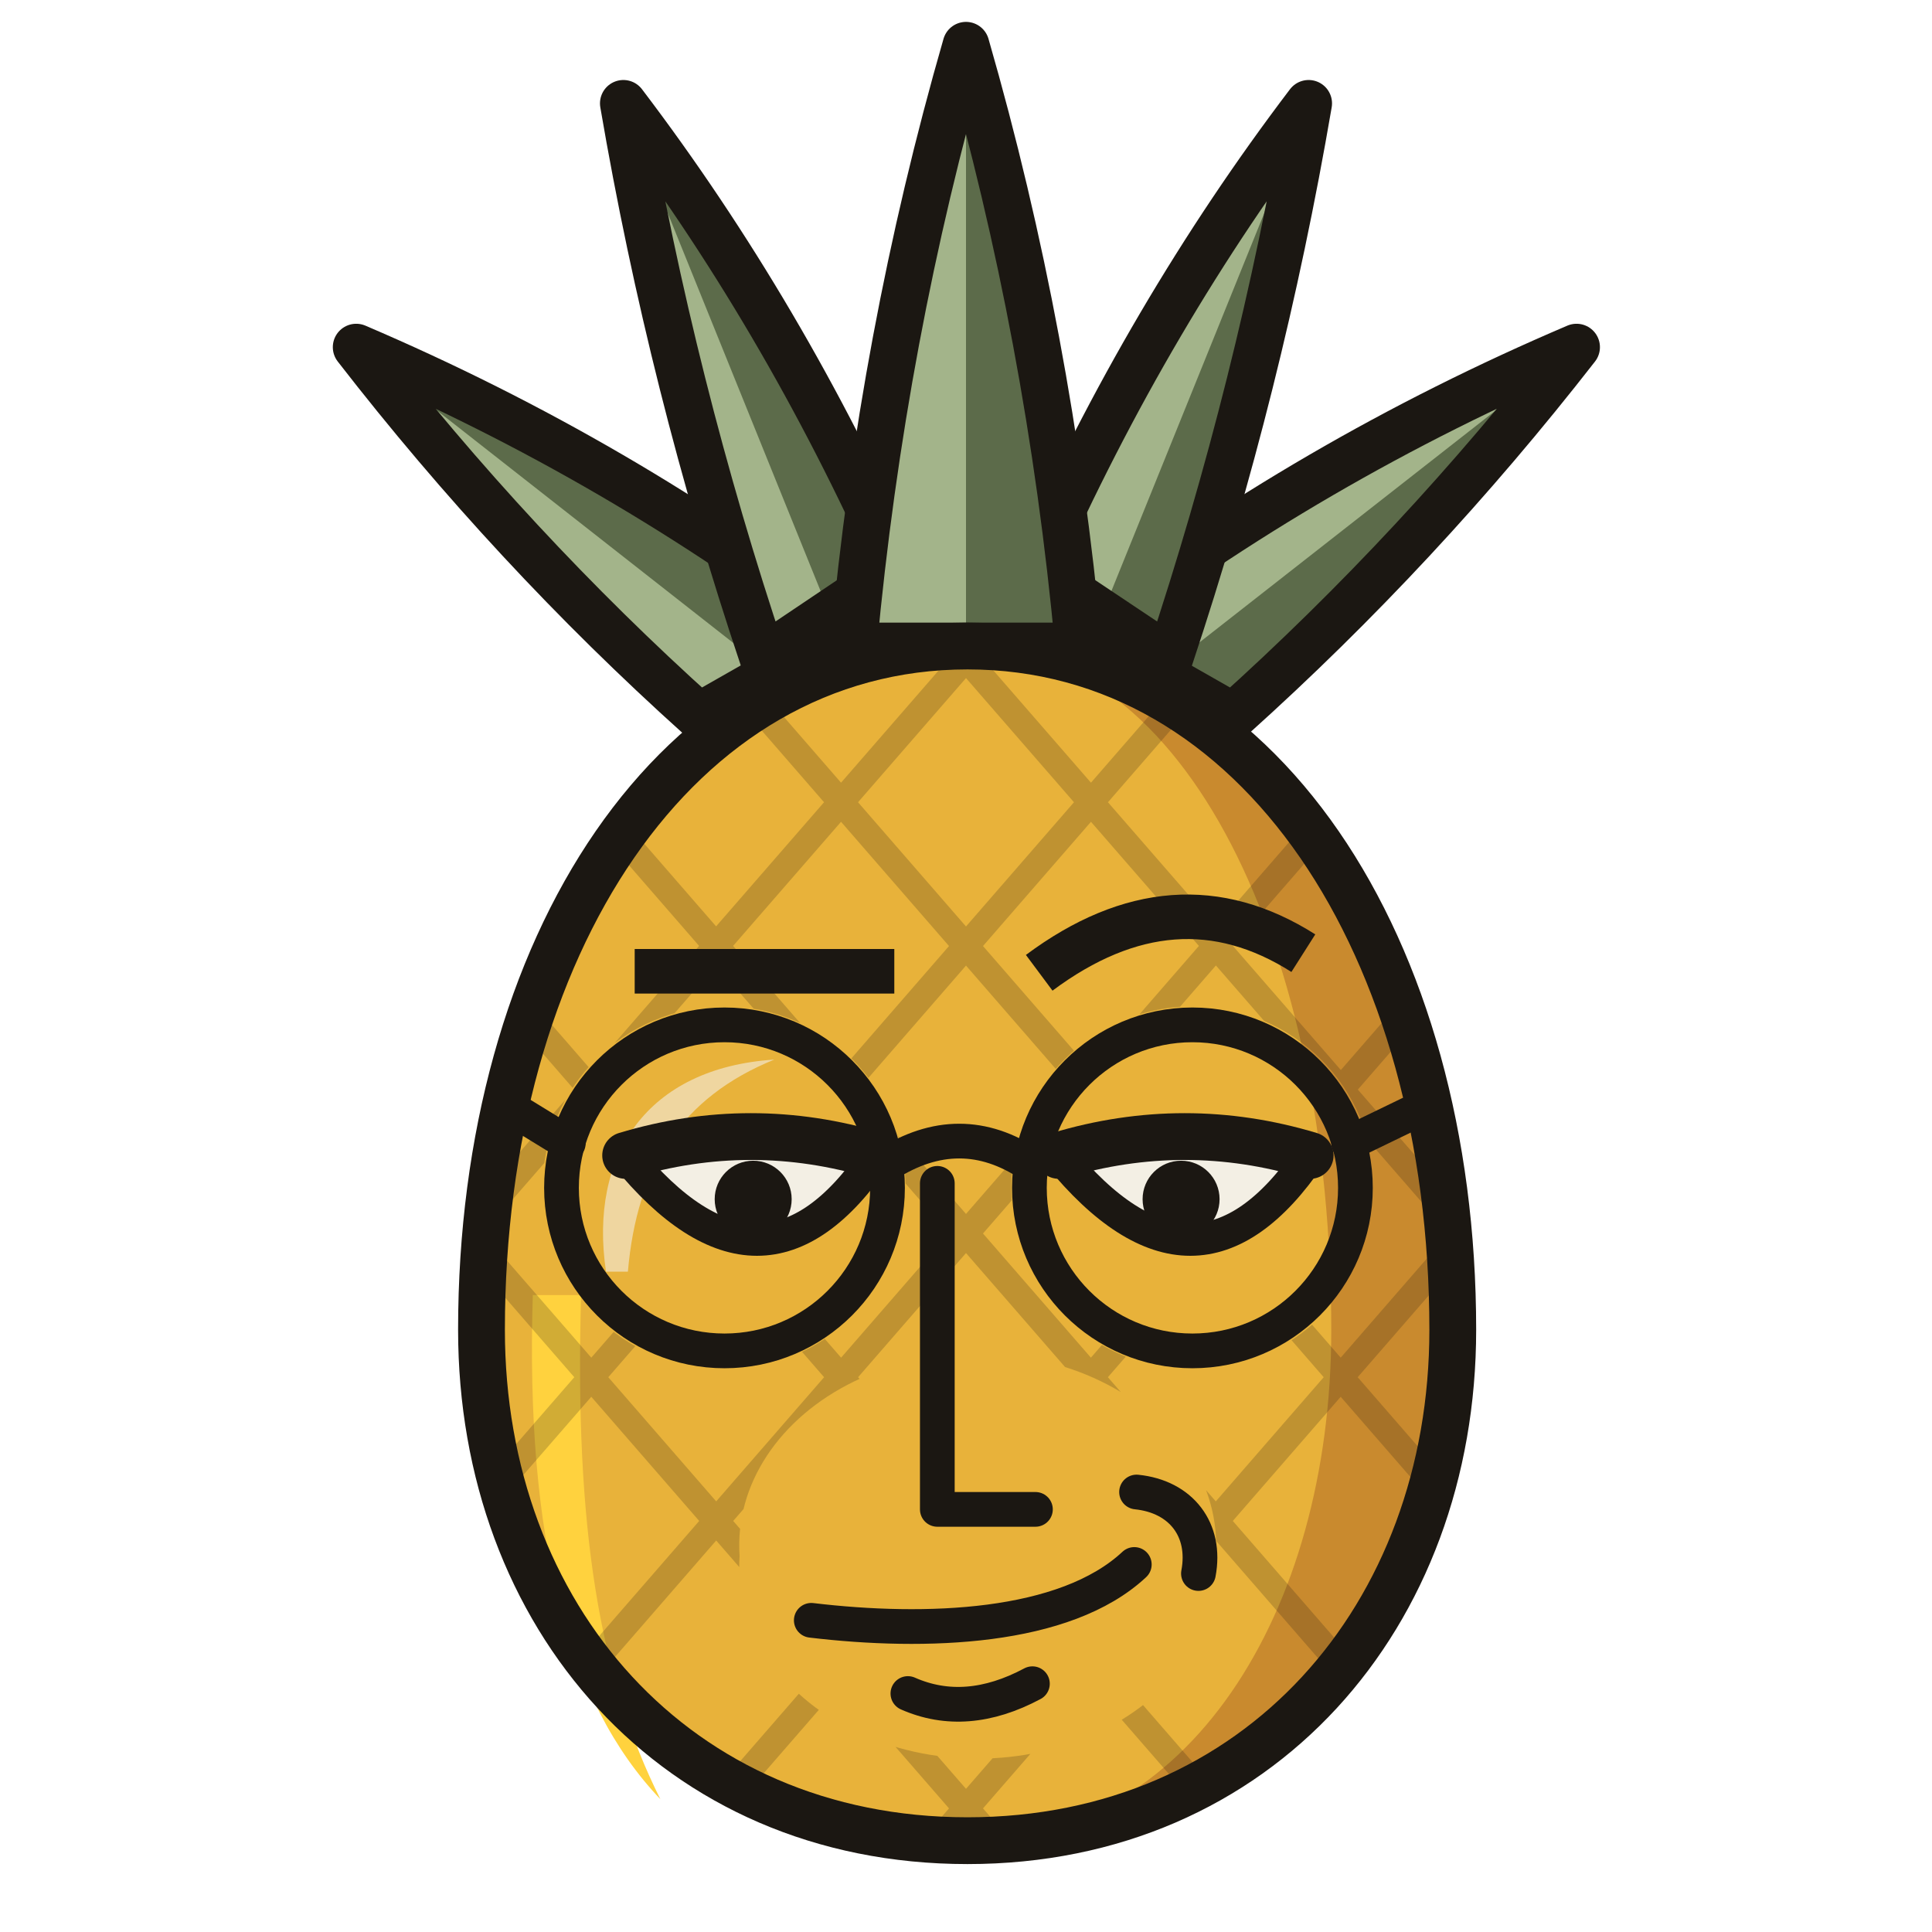
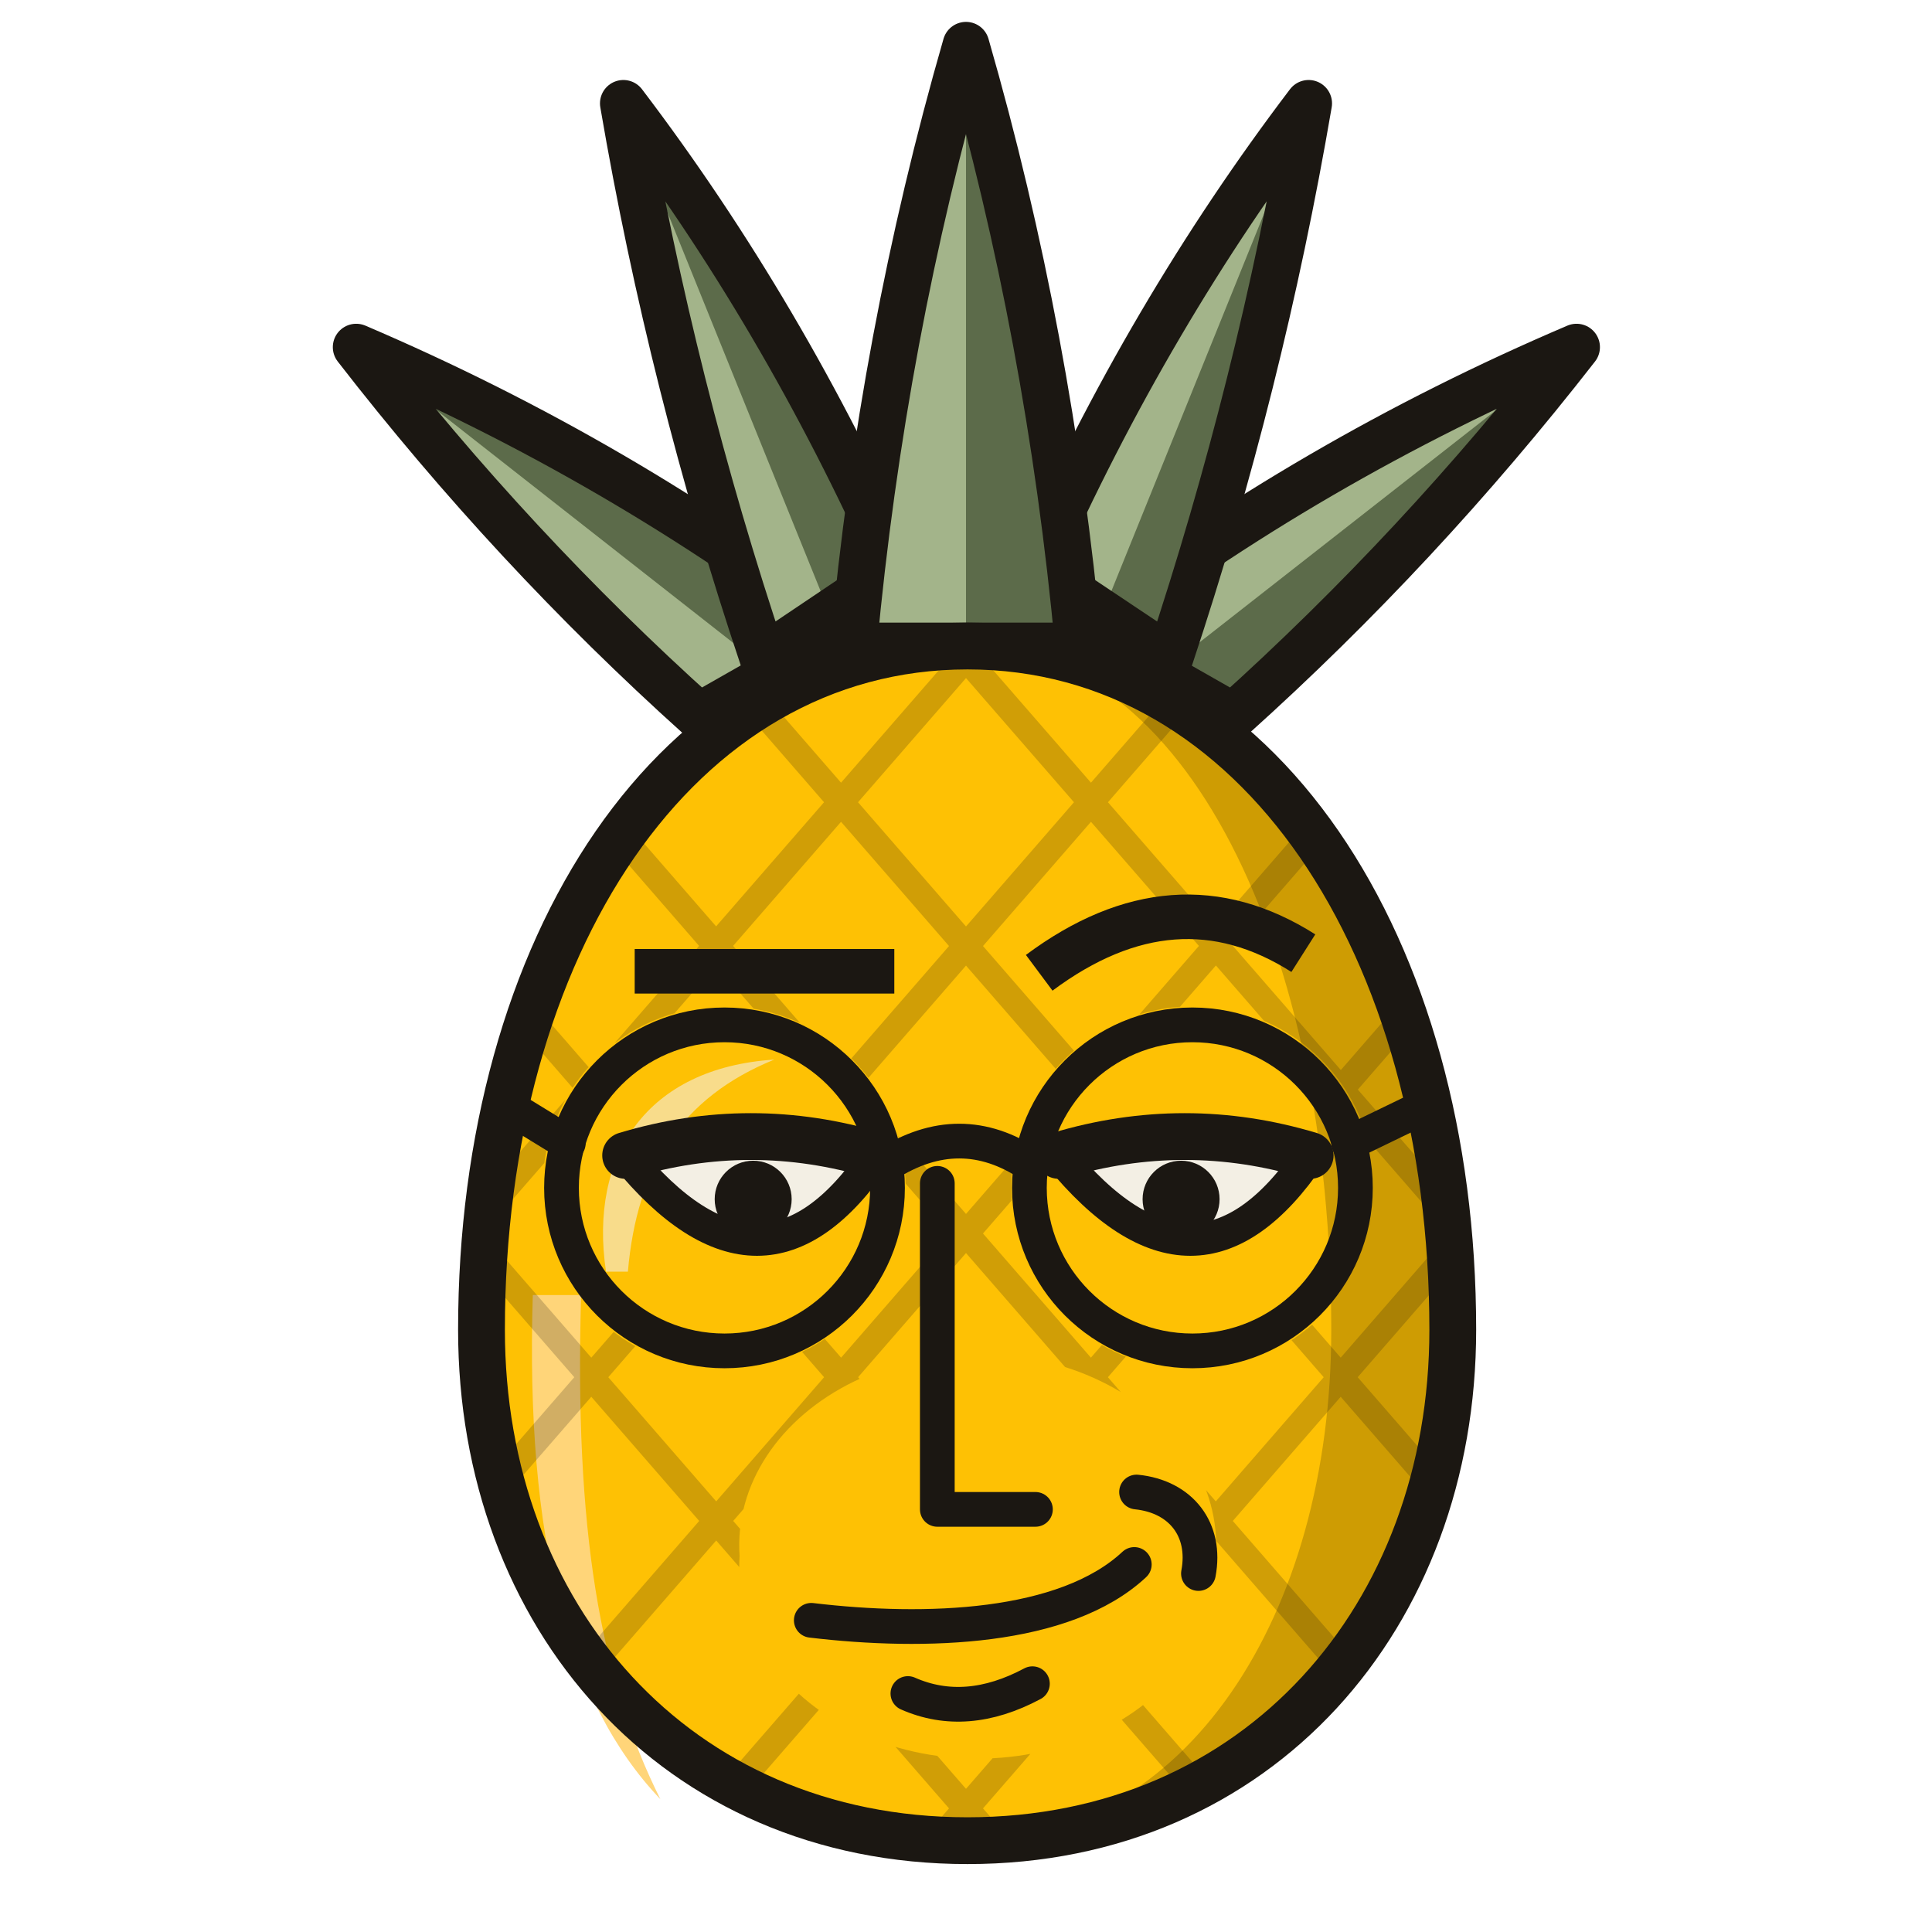
<svg xmlns="http://www.w3.org/2000/svg" viewBox="0 0 256 256" stroke-linecap="round" stroke-linejoin="round">
  <defs>
    <clipPath id="kafes-kirp">
      <path clip-rule="evenodd" d="M128.2,85.6C89.5,85.6 63.8,125.5 63.8,176.2C63.8,214.1 89.5,243.9 128.2,243.9C166.8,243.9 192.5,214.1 192.5,176.2C192.5,125.5 166.8,85.6 128.2,85.6ZM71.9,157.4A24,24 0 1 0 120,157.4A24,24 0 1 0 71.9,157.4ZM134,157.4A24,24 0 1 0 182.1,157.4A24,24 0 1 0 134,157.4ZM98,206.2A31.6,25.4 0 1 0 161.1,206.2A31.6,25.4 0 1 0 98,206.2Z" />
    </clipPath>
  </defs>
  <g id="tac">
    <path fill="#5c6b4a" d="M92.6,94.9Q67.9,72.7 47.2,46Q82.3,61 112.1,83.8Z" />
    <path fill="#a3b48a" d="M92.6,94.9Q67.9,72.7 47.2,46L102.4,89.3Z" />
    <path fill="none" stroke="#1b1712" stroke-width="6.2" d="M92.6,94.9Q67.9,72.7 47.2,46Q82.3,61 112.1,83.8Z" />
    <path fill="#5c6b4a" d="M143.9,83.8Q173.7,61 208.9,46Q188.1,72.7 163.4,94.9Z" />
    <path fill="#a3b48a" d="M143.9,83.8Q173.7,61 208.9,46L153.6,89.3Z" />
    <path fill="none" stroke="#1b1712" stroke-width="6.2" d="M143.9,83.8Q173.7,61 208.9,46Q188.1,72.7 163.4,94.9Z" />
    <path fill="#5c6b4a" d="M101.1,87.2Q89,51.1 82.6,13.7Q103.8,41.6 118.8,75.3Z" />
    <path fill="#a3b48a" d="M101.1,87.2Q89,51.1 82.6,13.7L109.9,81.2Z" />
    <path fill="none" stroke="#1b1712" stroke-width="6.2" d="M101.1,87.2Q89,51.1 82.6,13.7Q103.8,41.6 118.8,75.3Z" />
    <path fill="#5c6b4a" d="M137.2,75.3Q152.2,41.6 173.4,13.7Q167,51.1 155,87.2Z" />
    <path fill="#a3b48a" d="M137.2,75.3Q152.2,41.6 173.4,13.7L146.1,81.2Z" />
    <path fill="none" stroke="#1b1712" stroke-width="6.2" d="M137.2,75.3Q152.2,41.6 173.4,13.7Q167,51.1 155,87.2Z" />
    <path fill="#5c6b4a" d="M113.1,85.6Q116.9,44.5 128,6Q139.1,44.5 142.9,85.6Z" />
    <path fill="#a3b48a" d="M113.1,85.6Q116.9,44.5 128,6L128,85.6Z" />
    <path fill="none" stroke="#1b1712" stroke-width="6.2" d="M113.1,85.6Q116.9,44.5 128,6Q139.1,44.5 142.9,85.6Z" />
  </g>
  <g id="govde">
-     <path fill="#c98a2e" d="M128.2,85.6C89.5,85.6 63.8,125.5 63.8,176.2C63.8,214.1 89.5,243.9 128.2,243.9C166.8,243.9 192.5,214.1 192.5,176.2C192.5,125.5 166.8,85.6 128.2,85.6Z" />
-     <path fill="#e8b23a" d="M128.2,85.6C89.5,85.6 63.8,125.5 63.8,176.2C63.8,214.1 89.5,243.9 128.2,243.9C157.1,243.9 176.4,214.1 176.4,176.2C176.4,125.5 157.1,85.6 128.2,85.6Z" />
-     <path fill="#ffd23e" d="M70.6,171.6C69.6,203.9 75.2,225.5 87.5,238.4C79.5,222.4 76.1,202.7 77,171.6Z" />
+     <path fill="#ce9c03" d="M128.2,85.6C89.5,85.6 63.8,125.5 63.8,176.2C63.8,214.1 89.5,243.9 128.2,243.9C166.8,243.9 192.5,214.1 192.5,176.2C192.5,125.5 166.8,85.6 128.2,85.6Z" />
+     <path fill="#fec104" d="M128.2,85.6C89.5,85.6 63.8,125.5 63.8,176.2C63.8,214.1 89.5,243.9 128.2,243.9C157.1,243.9 176.4,214.1 176.4,176.2C176.4,125.5 157.1,85.6 128.2,85.6Z" />
+     <path fill="#ffd579" d="M70.6,171.6C69.6,203.9 75.2,225.5 87.5,238.4C79.5,222.4 76.1,202.7 77,171.6Z" />
    <g id="kafes" clip-path="url(#kafes-kirp)">
      <path fill="none" stroke="#1b1712" stroke-opacity=".2" stroke-width="3.4" d="M-79.1,77.6L73.6,253.2M4,77.6L-148.7,253.2M-46,77.6L106.7,253.2M37.1,77.6L-115.6,253.2M-12.8,77.6L139.8,253.2M70.2,77.6L-82.5,253.2M20.3,77.6L172.9,253.2M103.3,77.6L-49.4,253.2M53.4,77.6L206,253.2M136.4,77.6L-16.3,253.2M86.5,77.6L239.1,253.2M169.5,77.6L16.9,253.2M119.6,77.6L272.3,253.2M202.6,77.6L50,253.2M152.7,77.6L305.4,253.2M235.7,77.6L83.1,253.2M185.8,77.6L338.5,253.2M268.8,77.6L116.2,253.2M218.9,77.6L371.6,253.2M302,77.6L149.3,253.2M252,77.6L404.7,253.2M335.1,77.6L182.4,253.2" />
    </g>
    <path fill="none" stroke="#1b1712" stroke-width="6.2" d="M128.2,85.6C89.5,85.6 63.8,125.5 63.8,176.2C63.8,214.1 89.5,243.9 128.2,243.9C166.8,243.9 192.5,214.1 192.5,176.2C192.5,125.5 166.8,85.6 128.2,85.6Z" />
  </g>
  <g id="yuz">
    <path id="kaslar" fill="none" stroke="#1b1712" stroke-width="5.9" stroke-linecap="butt" d="M84.1,128.7L118.5,128.7M137.7,128.9Q155.7,115.5 172.7,126.3" />
    <path fill="#f3efe4" fill-opacity=".6" d="M80.3,168.5C78,153.1 85.7,141.5 102.6,140.4C90.3,145.4 84.4,154.6 83.2,168.5Z" />
    <g id="goz-sol">
      <path fill="#f3efe4" d="M82.9,153.1Q99.5,148.1 116.1,153.1Q101.1,175.4 82.9,153.1Z" />
      <circle cx="99.8" cy="158.9" r="5.1" fill="#1b1712" />
-       <path fill="#e8b23a" d="M82.9,153.1Q99.5,142 116.1,153.1Q99.5,148.1 82.9,153.1Z" />
+       <path fill="#fec104" d="M82.9,153.1Q99.5,142 116.1,153.1Q99.5,148.1 82.9,153.1Z" />
      <path fill="none" stroke="#1b1712" stroke-width="4.3" d="M82.9,153.1Q101.1,175.4 116.1,153.1" />
      <path fill="none" stroke="#1b1712" stroke-width="6.2" d="M82.9,153.1Q99.5,148.1 116.1,153.1" />
    </g>
    <g id="goz-sag">
      <path fill="#f3efe4" d="M140.3,153.1Q157,148.1 173.6,153.1Q158.5,175.4 140.3,153.1Z" />
      <circle cx="156.5" cy="158.9" r="5.1" fill="#1b1712" />
-       <path fill="#e8b23a" d="M140.3,153.1Q157,142 173.6,153.1Q157,148.1 140.3,153.1Z" />
+       <path fill="#fec104" d="M140.3,153.1Q157,142 173.6,153.1Q157,148.1 140.3,153.1Z" />
      <path fill="none" stroke="#1b1712" stroke-width="4.3" d="M140.3,153.1Q158.5,175.4 173.6,153.1" />
      <path fill="none" stroke="#1b1712" stroke-width="6.2" d="M140.3,153.1Q157,148.1 173.6,153.1" />
    </g>
    <g id="gozluk" fill="none" stroke="#1b1712" stroke-width="4.6">
      <circle cx="96" cy="157.4" r="21.6" />
      <circle cx="158" cy="157.4" r="21.6" />
      <path d="M117.5,154.3Q127.2,148.1 136.5,154.3M75.3,151.5L67.8,146.9M178.7,151.5L188.2,146.9" />
    </g>
    <g id="burun">
      <path fill="none" stroke="#1b1712" stroke-width="4.6" d="M124.2,156.8L124.2,200L137.2,200" />
    </g>
    <g id="agiz">
      <path fill="none" stroke="#1b1712" stroke-width="4.6" d="M107.5,214.7C122.6,216.5 141.1,215.9 150.3,207.3" />
      <path fill="none" stroke="#1b1712" stroke-width="4.6" d="M150.6,197.7C156.5,198.3 159.9,202.7 158.8,208.5" />
      <path fill="none" stroke="#1b1712" stroke-width="4.6" d="M120.3,224.4Q128,227.8 136.8,223.1" />
    </g>
  </g>
</svg>
